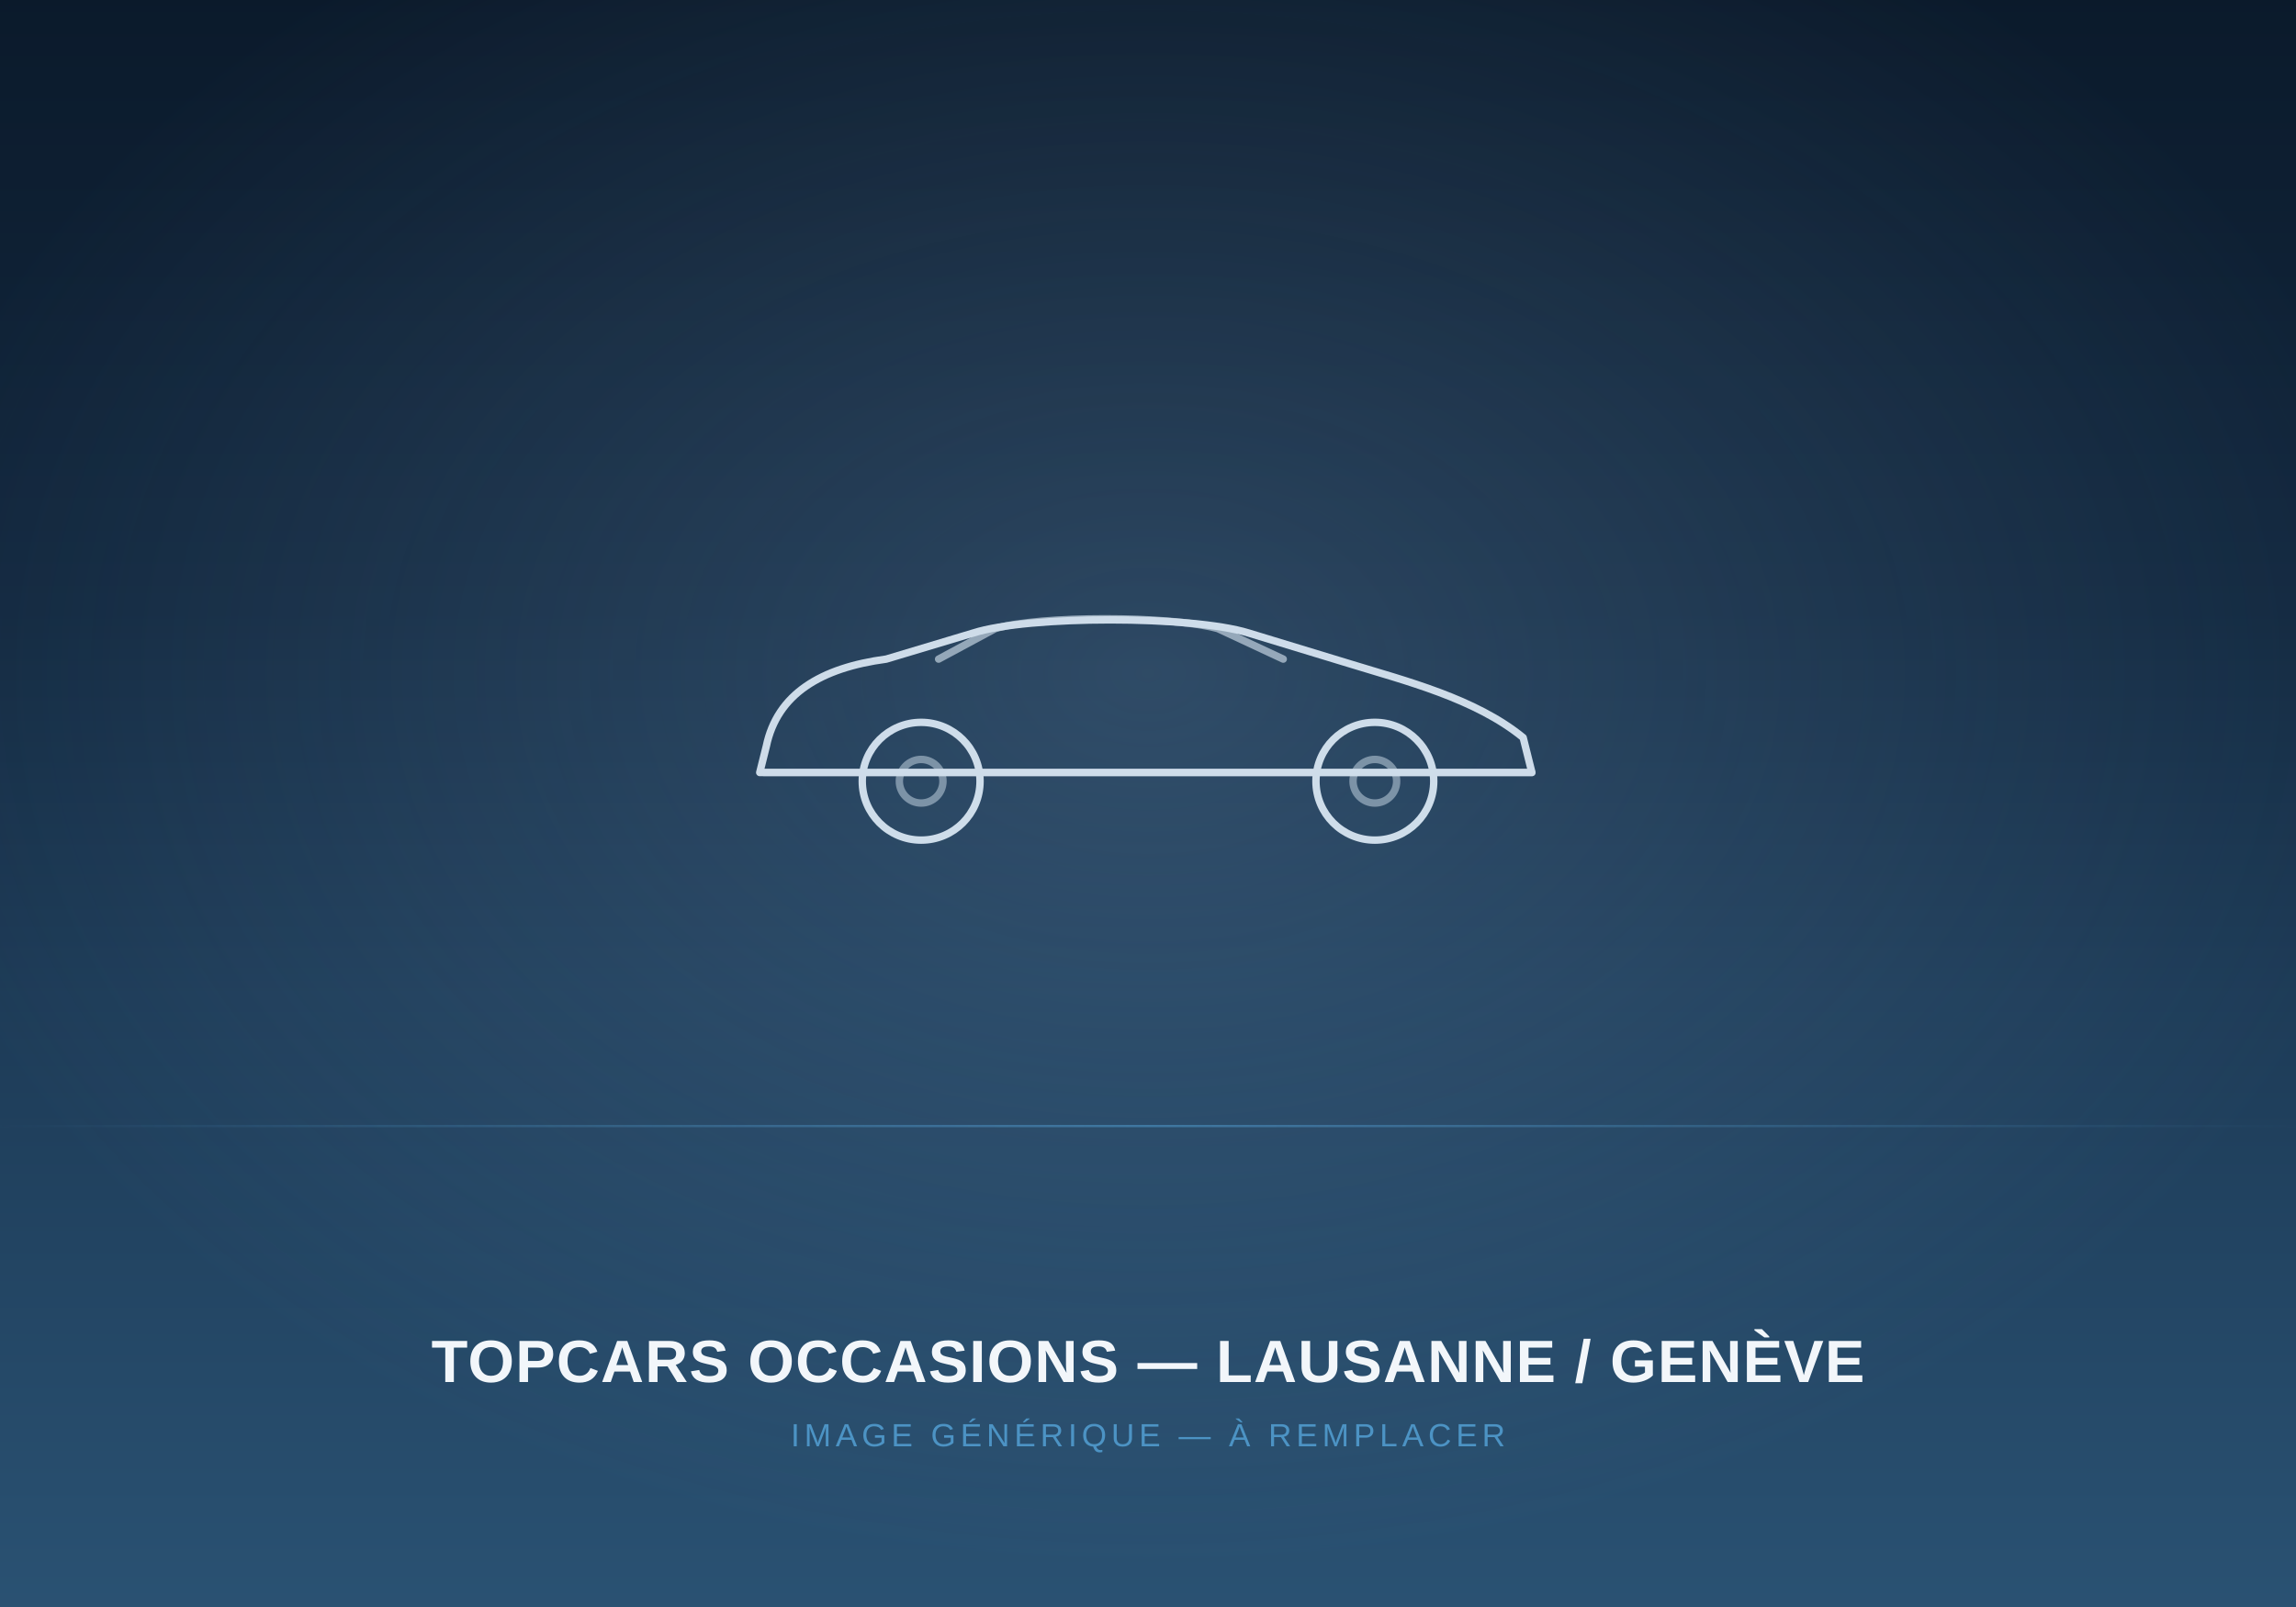
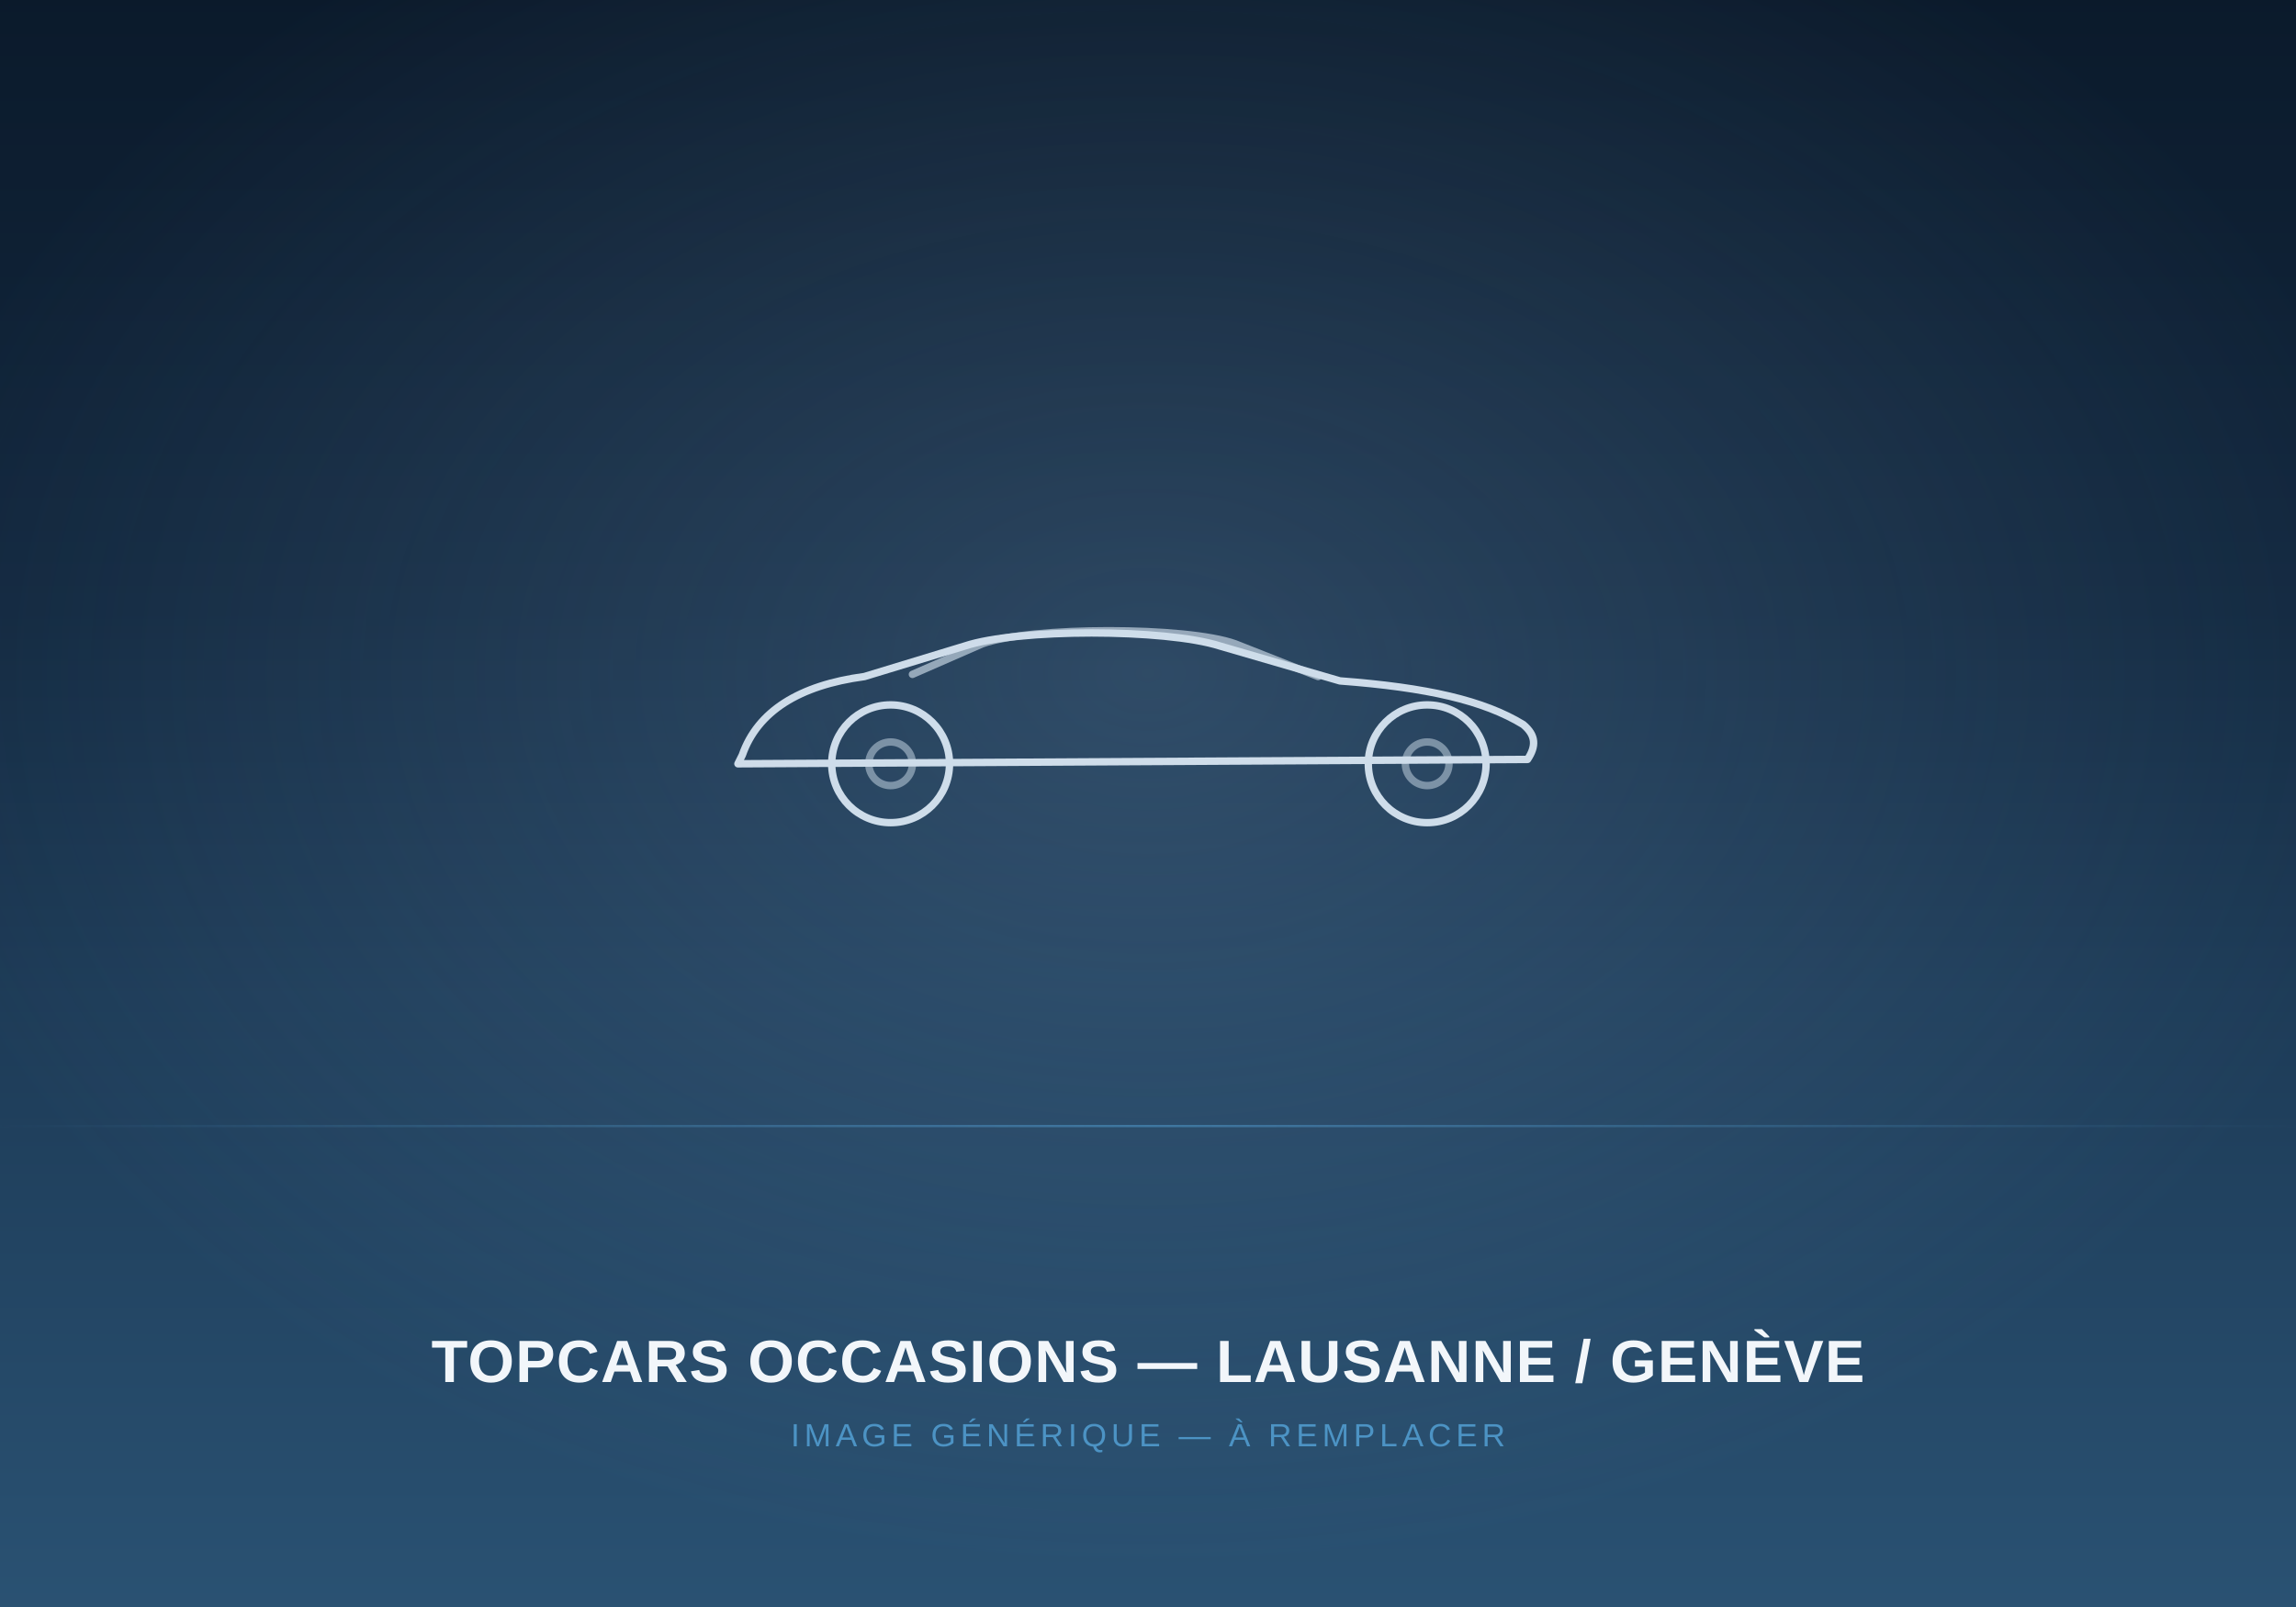
<svg xmlns="http://www.w3.org/2000/svg" width="2000" height="1400" viewBox="0 0 2000 1400">
  <defs>
    <linearGradient id="bg" x1="0%" y1="0%" x2="0%" y2="100%">
      <stop offset="0%" stop-color="#0b1a2b" />
      <stop offset="38%" stop-color="#12283f" />
      <stop offset="62%" stop-color="#1d3b57" />
      <stop offset="100%" stop-color="#2a5273" />
    </linearGradient>
    <radialGradient id="glow" cx="50%" cy="42%" r="55%">
      <stop offset="0%" stop-color="#8cb9e1" stop-opacity="0.22" />
      <stop offset="100%" stop-color="#8cb9e1" stop-opacity="0" />
    </radialGradient>
    <linearGradient id="rule" x1="0%" y1="0%" x2="100%" y2="0%">
      <stop offset="0%" stop-color="#4c93c4" stop-opacity="0" />
      <stop offset="50%" stop-color="#4c93c4" stop-opacity="0.6" />
      <stop offset="100%" stop-color="#4c93c4" stop-opacity="0" />
    </linearGradient>
  </defs>
  <rect width="2000" height="1400" fill="url(#bg)" />
  <rect width="2000" height="1400" fill="url(#glow)" />
  <rect x="0" y="980" width="2000" height="2" fill="url(#rule)" />
  <g transform="translate(1000, 616) scale(1.9)" fill="none" stroke="#dce9f5" stroke-width="3.4" stroke-linejoin="round" stroke-linecap="round" opacity="0.92">
-     <path d="M -175 18 C -170 -6 -150 -18 -120 -22 L -80 -34 C -55 -42 20 -42 46 -34 L 92 -20 C 118 -12 150 -4 172 14 L 176 30 L -178 30 Z" />
-     <path d="M -96 -22 L -70 -36 C -50 -42 10 -42 32 -36 L 62 -22" opacity="0.65" />
-     <line x1="-176" y1="30" x2="176" y2="30" opacity="0.5" />
-     <circle cx="-104" cy="34" r="27" />
-     <circle cx="104" cy="34" r="27" />
-     <circle cx="-104" cy="34" r="10" opacity="0.5" />
-     <circle cx="104" cy="34" r="10" opacity="0.5" />
+     <path d="M -186 22 C -179 2 -160 -10 -130 -14 L -84 -28 C -60 -36 8 -36 33 -28 L 88 -12 C 128 -9 154 -3 172 8 C 178 13 178 18 174 24 L -188 26 Z" />
+     <path d="M -108 -15 L -76 -29 C -54 -37 18 -37 40 -29 L 78 -14" opacity="0.65" />
+     <circle cx="-118" cy="26" r="27" />
+     <circle cx="-118" cy="26" r="10" opacity="0.5" />
+     <circle cx="128" cy="26" r="27" />
+     <circle cx="128" cy="26" r="10" opacity="0.5" />
  </g>
  <text x="50%" y="1204" text-anchor="middle" font-family="Arial, Helvetica, sans-serif" font-weight="700" font-size="52" fill="#f2f6fa" letter-spacing="1">TOPCARS OCCASIONS — LAUSANNE / GENÈVE</text>
  <text x="50%" y="1260" text-anchor="middle" font-family="Arial, Helvetica, sans-serif" font-size="28" fill="#4c93c4" letter-spacing="4">IMAGE GÉNÉRIQUE — À REMPLACER</text>
</svg>
